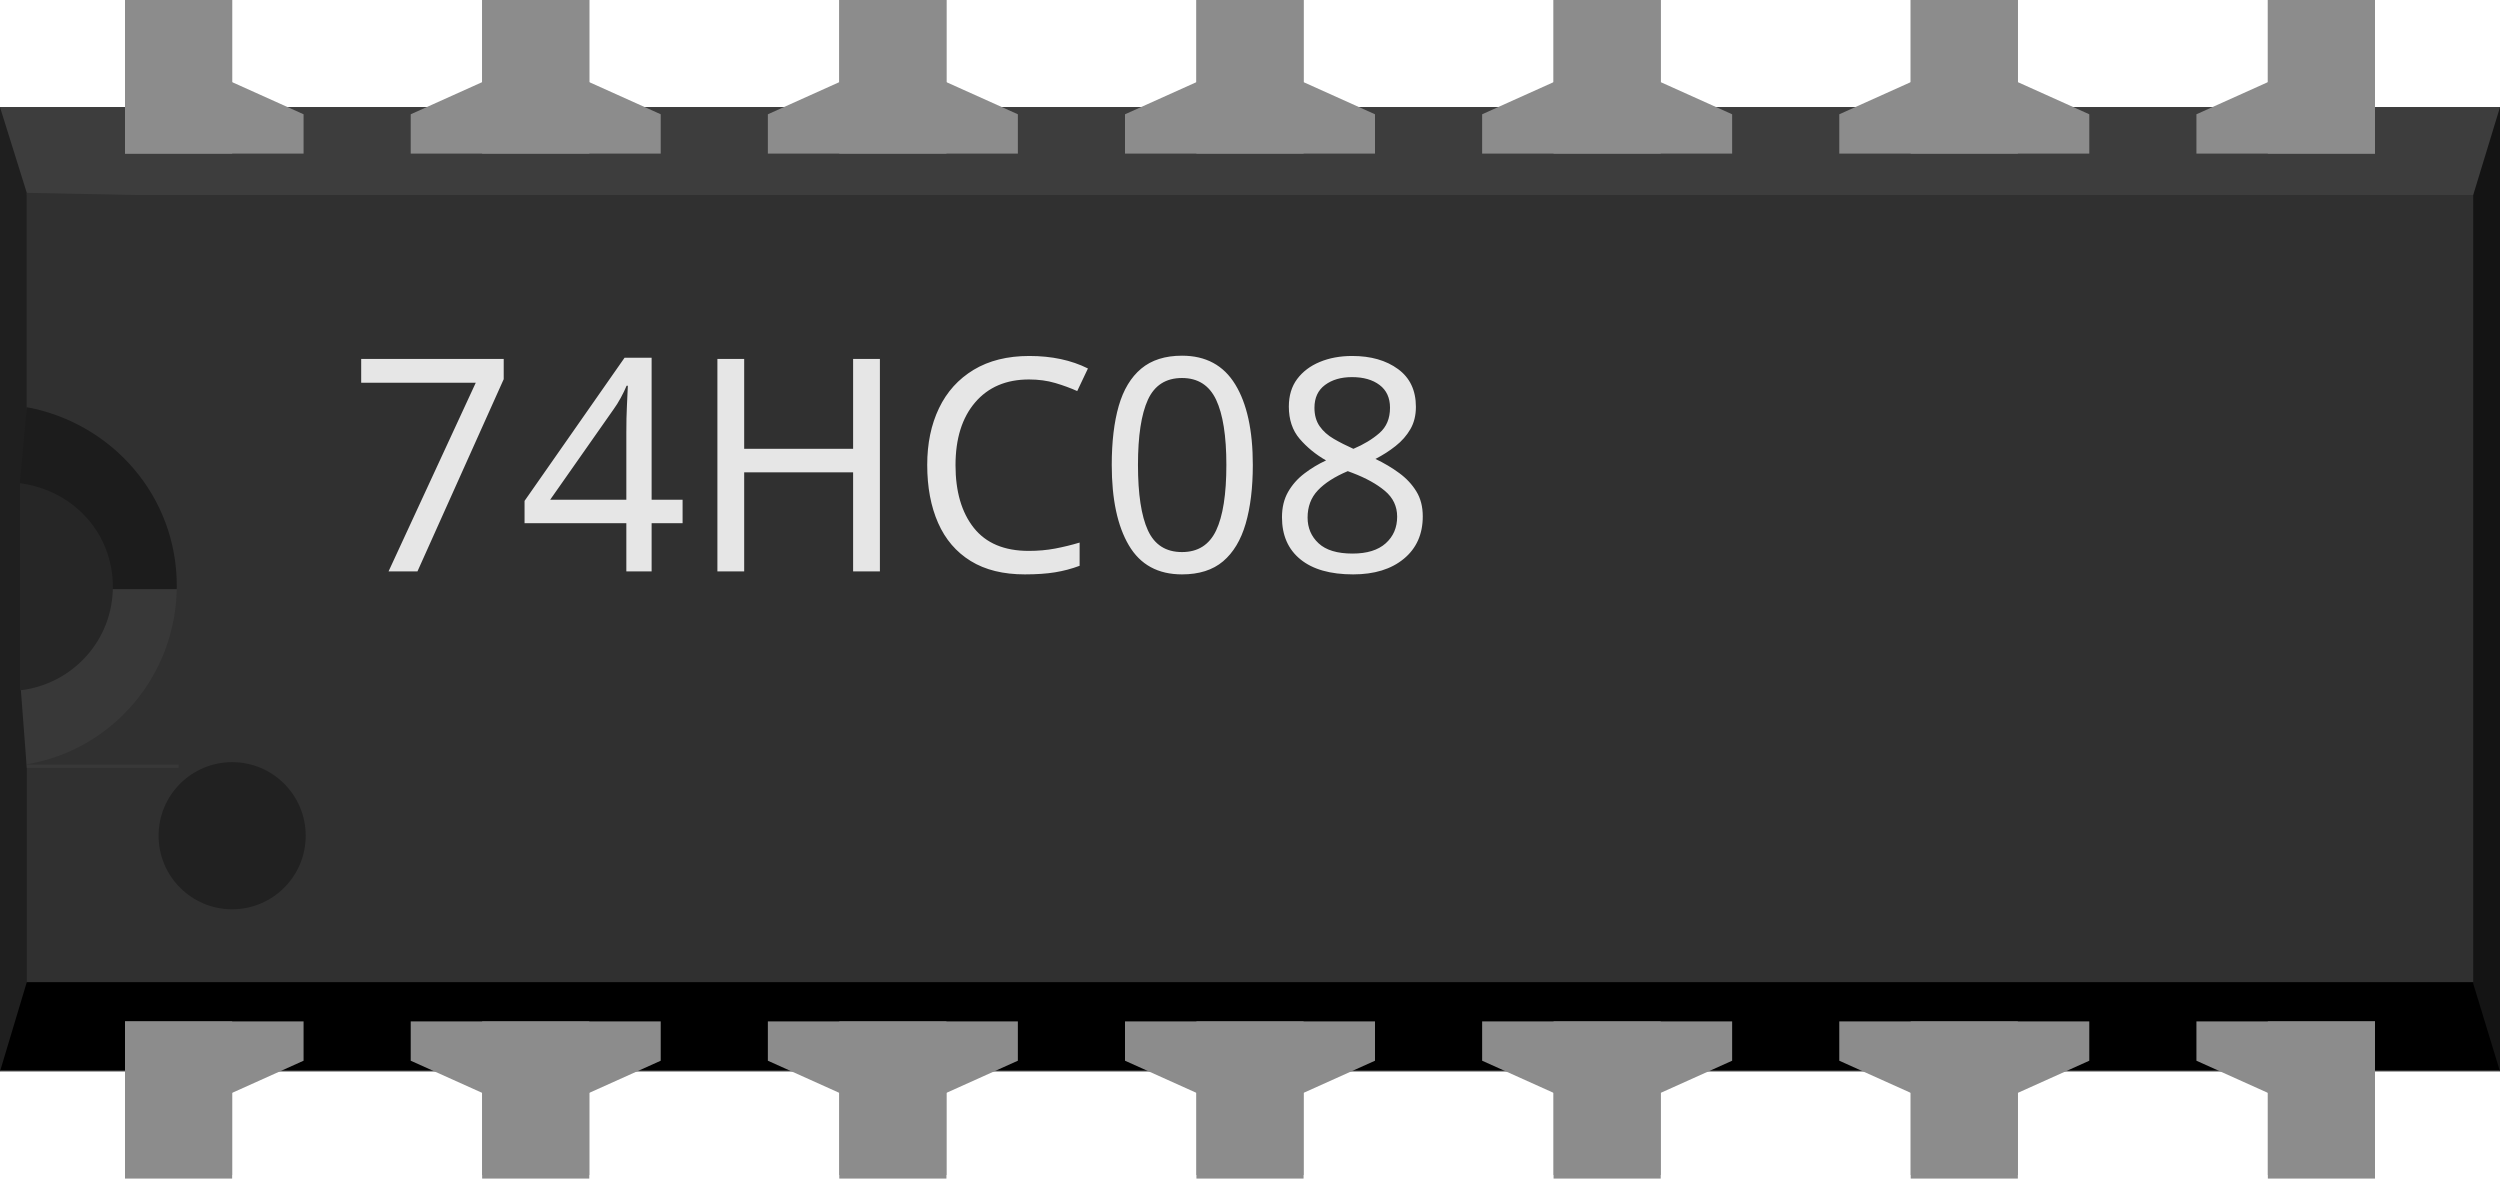
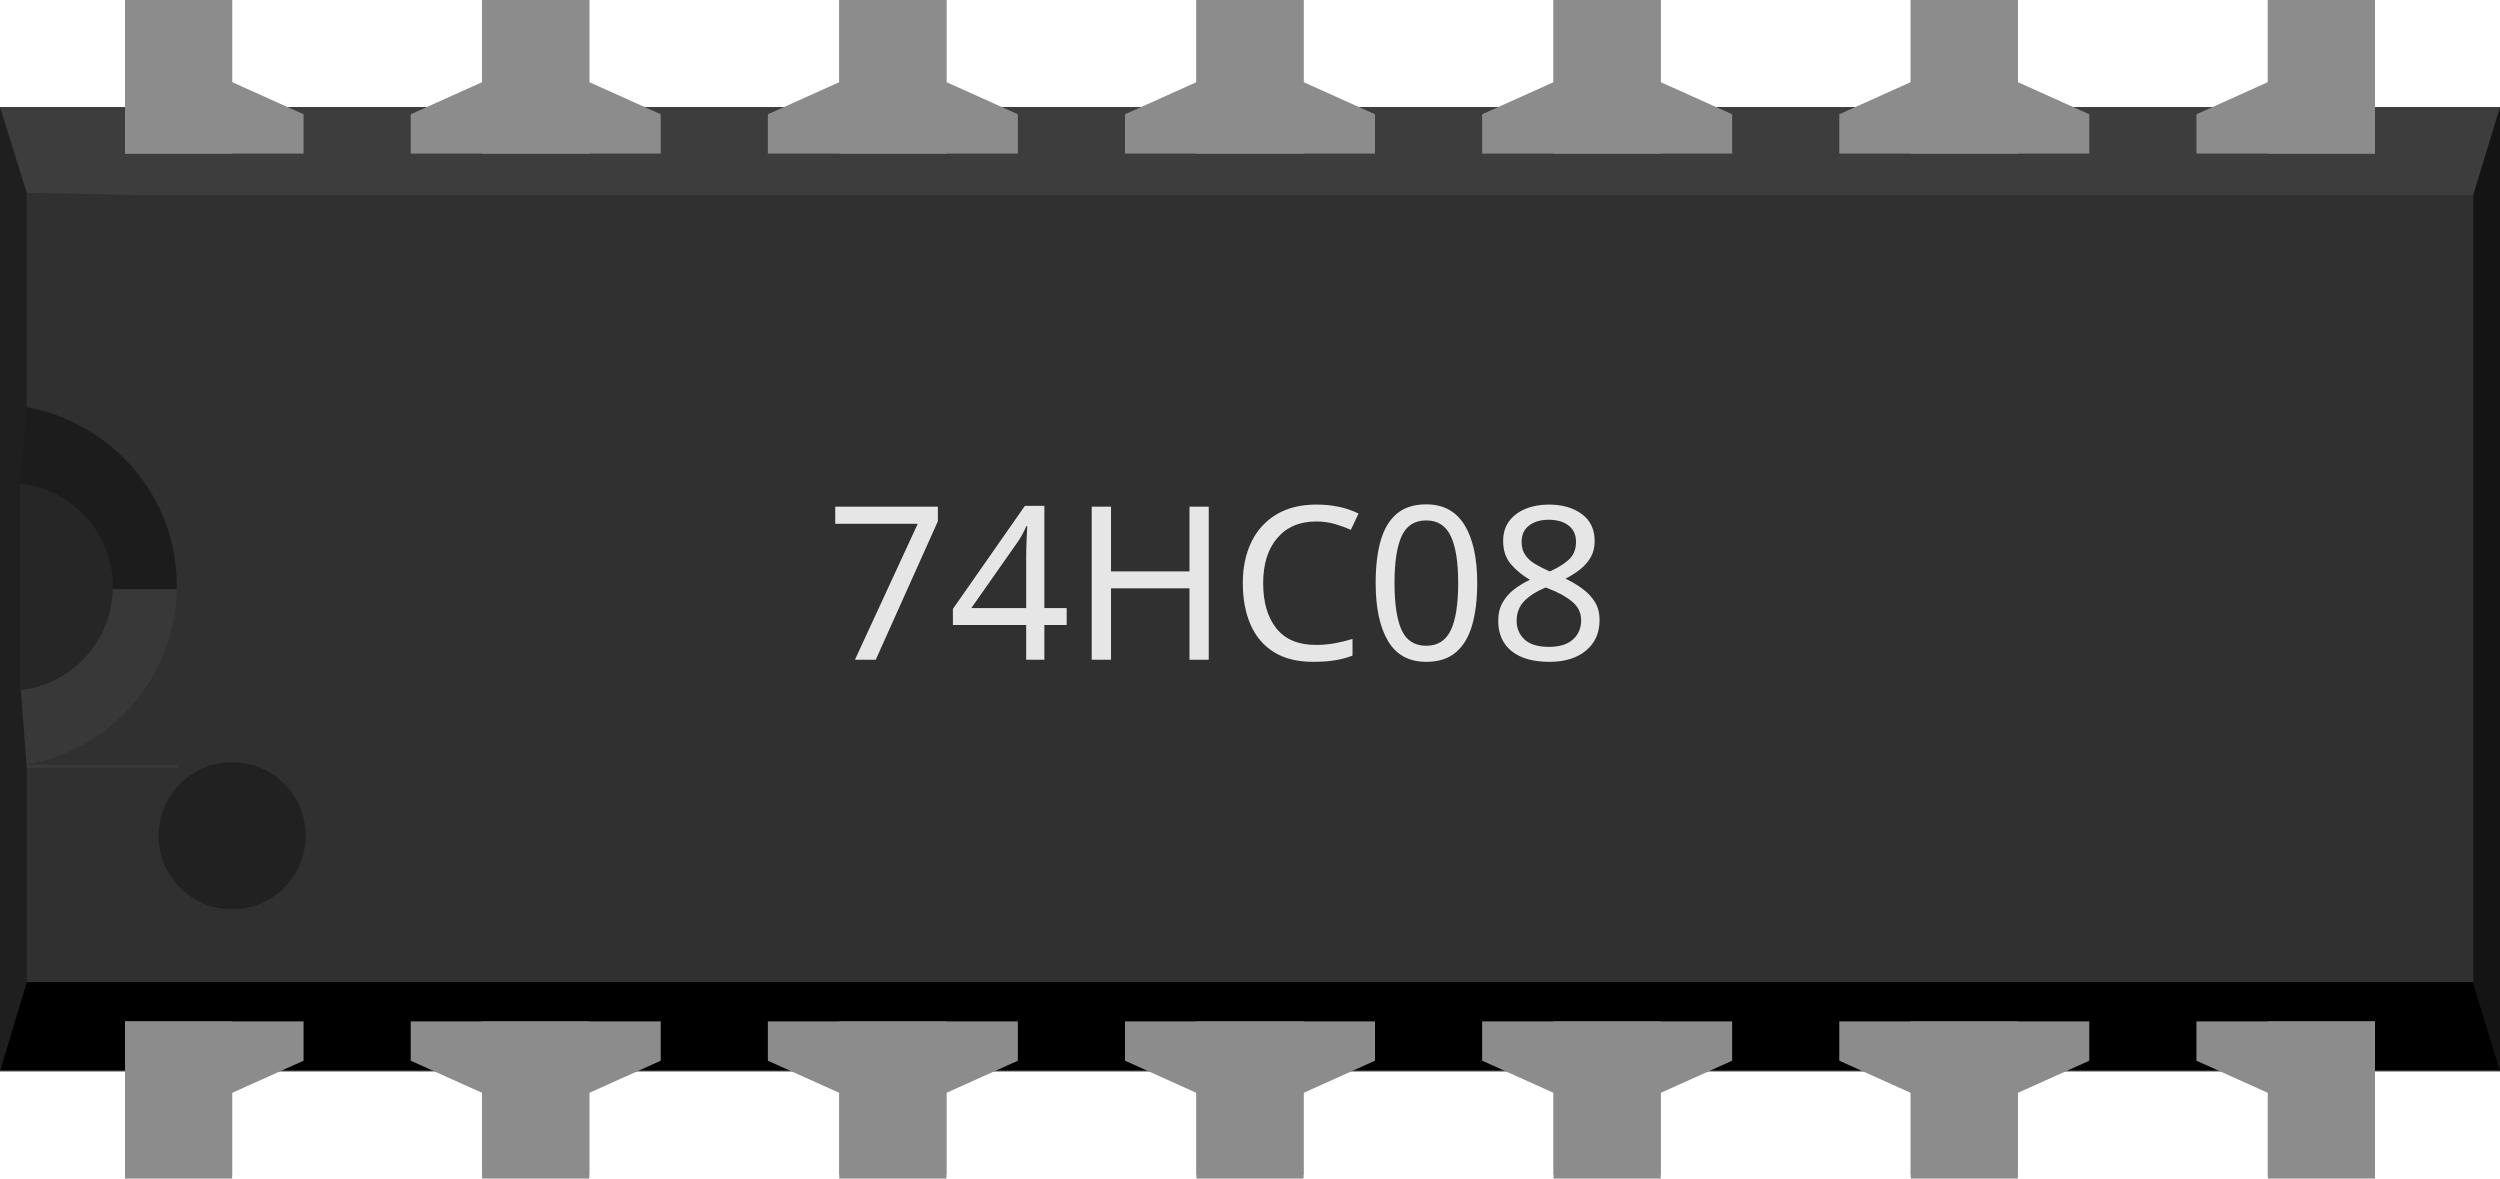
<svg xmlns="http://www.w3.org/2000/svg" version="1.2" id="svg2" width="0.7in" height="0.33in" viewBox="0 0 700 330">
  <defs id="defs74" />
  <g id="breadboard">
-     <g id="g434">
-       <rect stroke-width="10" fill="#303030" id="middle" x="0" y="30" width="700" height="270" />
-       <rect stroke-width="10" fill="#3d3d3d" id="top" x="0" y="30" width="700" height="24.6" />
-       <rect stroke-width="10" fill="#000000" id="bottom" x="0" y="275" width="700" height="24.6" />
-       <polygon fill="#141414" id="right" points="692.5,275.4 700,300 700,30 692.5,54.6 " />
-       <polygon fill="#1f1f1f" id="left" points="7.5,275 0,300 0,30 7.5,54 " />
-       <polygon fill="#1c1c1c" id="left-upper-rect" points="50,115 7.5,114 5.6,135 5.6,165 50,165 " />
-       <polygon fill="#383838" id="left-lower-rect" points="7.5,215 50,215 50,165 5.6,165 5.6,190 " />
-       <path stroke-width="10" fill="#262626" id="slot" d="m 5.6,135 v 58.3 c 14.7,-1.7 26,-14 26,-29 0,-15 -11,-27 -26,-29 z" />
-       <path stroke-width="10" fill="#303030" id="cover" d="m 7.5,54 v 60 c 24,4.5 42,25 42,50 0,25 -18,46 -42,50 v 0.1 H 58 V 55 Z" />
-       <circle stroke-width="10" fill="#212121" cx="65" cy="234" r="20.6" id="circle13" />
-       <text id="label" x="250" y="160" font-family="OCRA" text-anchor="middle" fill="#e6e6e6" style="font-style:normal;font-variant:normal;font-weight:normal;font-stretch:normal;font-size:83.333px;font-family:OCRA;-inkscape-font-specification:'OCRA, Normal';font-variant-ligatures:normal;font-variant-caps:normal;font-variant-numeric:normal;font-variant-east-asian:normal;text-anchor:middle;fill:#e6e6e6">
-         <tspan id="tspan272" x="250" y="160">74HC08</tspan>
-       </text>
-       <rect stroke-width="10" fill="#8c8c8c" id="connector0pin" x="35" y="286" width="30" height="43" />
-       <rect stroke-width="10" fill="#8c8c8c" id="connector0terminal" x="35" y="300" width="30" height="30" />
-       <polygon fill="#8c8c8c" points="35,286 35,306 65,306 85,297 85,286 " id="polygon18" />
-       <rect stroke-width="10" fill="#8c8c8c" y="0" id="connector13pin" x="35" width="30" height="43" />
-       <rect stroke-width="10" fill="#8c8c8c" y="0" id="connector13terminal" x="35" width="30" height="30" />
-       <polygon fill="#8c8c8c" points="85,43 85,32 65,23 35,23 35,43 " id="polygon22" />
-       <rect stroke-width="10" fill="#8c8c8c" id="connector6pin" x="635" y="286" width="30" height="43" />
-       <rect stroke-width="10" fill="#8c8c8c" id="connector6terminal" x="635" y="300" width="30" height="30" />
-       <polygon fill="#8c8c8c" points="615,286 615,297 635,306 665,306 665,286 " id="polygon26" />
-       <rect stroke-width="10" fill="#8c8c8c" id="connector7pin" x="635" y="0" width="30" height="43" />
-       <rect stroke-width="10" fill="#8c8c8c" id="connector7terminal" x="635" y="0" width="30" height="30" />
-       <polygon fill="#8c8c8c" points="665,43 665,23 635,23 615,32 615,43 " id="polygon30" />
-       <rect stroke-width="10" fill="#8c8c8c" id="connector12pin" x="135" y="0" width="30" height="43" />
-       <rect stroke-width="10" fill="#8c8c8c" y="0" id="connector12terminal" x="135" width="30" height="30" />
-       <polygon fill="#8c8c8c" points="115,32 115,43 185,43 185,32 165,23 135,23 " id="polygon34" />
-       <rect stroke-width="10" fill="#8c8c8c" id="connector11pin" x="235" y="0" width="30" height="43" />
-       <rect stroke-width="10" fill="#8c8c8c" y="0" id="connector11terminal" x="235" width="30" height="30" />
-       <polygon fill="#8c8c8c" points="215,32 215,43 285,43 285,32 265,23 235,23 " id="polygon38" />
-       <rect stroke-width="10" fill="#8c8c8c" id="connector10pin" x="335" y="0" width="30" height="43" />
-       <rect stroke-width="10" fill="#8c8c8c" y="0" id="connector10terminal" x="335" width="30" height="30" />
-       <polygon fill="#8c8c8c" points="315,32 315,43 385,43 385,32 365,23 335,23 " id="polygon42" />
-       <rect stroke-width="10" fill="#8c8c8c" id="connector9pin" x="435" y="0" width="30" height="43" />
-       <rect stroke-width="10" fill="#8c8c8c" y="0" id="connector9terminal" x="435" width="30" height="30" />
-       <polygon fill="#8c8c8c" points="415,32 415,43 485,43 485,32 465,23 435,23 " id="polygon46" />
-       <rect stroke-width="10" fill="#8c8c8c" id="connector8pin" x="535" y="0" width="30" height="43" />
-       <rect stroke-width="10" fill="#8c8c8c" y="0" id="connector8terminal" x="535" width="30" height="30" />
-       <polygon fill="#8c8c8c" points="515,32 515,43 585,43 585,32 565,23 535,23 " id="polygon50" />
-       <rect stroke-width="10" fill="#8c8c8c" id="connector1pin" x="135" y="286" width="30" height="43" />
-       <rect stroke-width="10" fill="#8c8c8c" id="connector1terminal" x="135" y="300" width="30" height="30" />
-       <polygon fill="#8c8c8c" points="185,297 185,286 115,286 115,297 135,306 165,306 " id="polygon54" />
-       <rect stroke-width="10" fill="#8c8c8c" id="connector2pin" x="235" y="286" width="30" height="43" />
-       <rect stroke-width="10" fill="#8c8c8c" id="connector2terminal" x="235" y="300" width="30" height="30" />
-       <polygon fill="#8c8c8c" points="285,297 285,286 215,286 215,297 235,306 265,306 " id="polygon58" />
-       <rect stroke-width="10" fill="#8c8c8c" id="connector3pin" x="335" y="286" width="30" height="43" />
-       <rect stroke-width="10" fill="#8c8c8c" id="connector3terminal" x="335" y="300" width="30" height="30" />
-       <polygon fill="#8c8c8c" points="385,297 385,286 315,286 315,297 335,306 365,306 " id="polygon62" />
-       <rect stroke-width="10" fill="#8c8c8c" id="connector4pin" x="435" y="286" width="30" height="43" />
-       <rect stroke-width="10" fill="#8c8c8c" id="connector4terminal" x="435" y="300" width="30" height="30" />
-       <polygon fill="#8c8c8c" points="485,297 485,286 415,286 415,297 435,306 465,306 " id="polygon66" />
-       <rect stroke-width="10" fill="#8c8c8c" id="connector5pin" x="535" y="286" width="30" height="43" />
-       <rect stroke-width="10" fill="#8c8c8c" id="connector5terminal" x="535" y="300" width="30" height="30" />
-       <polygon fill="#8c8c8c" points="585,297 585,286 515,286 515,297 535,306 565,306 " id="polygon70" />
-     </g>
+     <rect stroke-width="10" fill="#303030" id="middle" x="0" y="30" width="700" height="270" />
+     <rect stroke-width="10" fill="#3d3d3d" id="top" x="0" y="30" width="700" height="24.6" />
+     <rect stroke-width="10" fill="#000000" id="bottom" x="0" y="275" width="700" height="24.6" />
+     <polygon fill="#141414" id="right" points="692.5,275.4 700,300 700,30 692.5,54.6 " />
+     <polygon fill="#1f1f1f" id="left" points="7.5,275 0,300 0,30 7.5,54 " />
+     <polygon fill="#1c1c1c" id="left-upper-rect" points="50,115 7.5,114 5.6,135 5.6,165 50,165 " />
+     <polygon fill="#383838" id="left-lower-rect" points="7.5,215 50,215 50,165 5.6,165 5.6,190 " />
+     <path stroke-width="10" fill="#262626" id="slot" d="m 5.6,135 v 58.3 c 14.7,-1.7 26,-14 26,-29 0,-15 -11,-27 -26,-29 z" />
+     <path stroke-width="10" fill="#303030" id="cover" d="m 7.5,54 v 60 c 24,4.5 42,25 42,50 0,25 -18,46 -42,50 v 0.1 H 58 V 55 Z" />
+     <circle stroke-width="10" fill="#212121" cx="65" cy="234" r="20.6" id="circle13" />
+     <text id="label" x="341.056" y="184.718" font-size="60px" font-family="OCRA" text-anchor="middle" fill="#e6e6e6">74HC08</text>
+     <rect stroke-width="10" fill="#8c8c8c" id="connector0pin" x="35" y="286" width="30" height="43" />
+     <rect stroke-width="10" fill="#8c8c8c" id="connector0terminal" x="35" y="300" width="30" height="30" />
+     <polygon fill="#8c8c8c" points="35,286 35,306 65,306 85,297 85,286 " id="polygon18" />
+     <rect stroke-width="10" fill="#8c8c8c" y="0" id="connector13pin" x="35" width="30" height="43" />
+     <rect stroke-width="10" fill="#8c8c8c" y="0" id="connector13terminal" x="35" width="30" height="30" />
+     <polygon fill="#8c8c8c" points="85,43 85,32 65,23 35,23 35,43 " id="polygon22" />
+     <rect stroke-width="10" fill="#8c8c8c" id="connector6pin" x="635" y="286" width="30" height="43" />
+     <rect stroke-width="10" fill="#8c8c8c" id="connector6terminal" x="635" y="300" width="30" height="30" />
+     <polygon fill="#8c8c8c" points="615,286 615,297 635,306 665,306 665,286 " id="polygon26" />
+     <rect stroke-width="10" fill="#8c8c8c" id="connector7pin" x="635" y="0" width="30" height="43" />
+     <rect stroke-width="10" fill="#8c8c8c" id="connector7terminal" x="635" y="0" width="30" height="30" />
+     <polygon fill="#8c8c8c" points="665,43 665,23 635,23 615,32 615,43 " id="polygon30" />
+     <rect stroke-width="10" fill="#8c8c8c" id="connector12pin" x="135" y="0" width="30" height="43" />
+     <rect stroke-width="10" fill="#8c8c8c" y="0" id="connector12terminal" x="135" width="30" height="30" />
+     <polygon fill="#8c8c8c" points="115,32 115,43 185,43 185,32 165,23 135,23 " id="polygon34" />
+     <rect stroke-width="10" fill="#8c8c8c" id="connector11pin" x="235" y="0" width="30" height="43" />
+     <rect stroke-width="10" fill="#8c8c8c" y="0" id="connector11terminal" x="235" width="30" height="30" />
+     <polygon fill="#8c8c8c" points="215,32 215,43 285,43 285,32 265,23 235,23 " id="polygon38" />
+     <rect stroke-width="10" fill="#8c8c8c" id="connector10pin" x="335" y="0" width="30" height="43" />
+     <rect stroke-width="10" fill="#8c8c8c" y="0" id="connector10terminal" x="335" width="30" height="30" />
+     <polygon fill="#8c8c8c" points="315,32 315,43 385,43 385,32 365,23 335,23 " id="polygon42" />
+     <rect stroke-width="10" fill="#8c8c8c" id="connector9pin" x="435" y="0" width="30" height="43" />
+     <rect stroke-width="10" fill="#8c8c8c" y="0" id="connector9terminal" x="435" width="30" height="30" />
+     <polygon fill="#8c8c8c" points="415,32 415,43 485,43 485,32 465,23 435,23 " id="polygon46" />
+     <rect stroke-width="10" fill="#8c8c8c" id="connector8pin" x="535" y="0" width="30" height="43" />
+     <rect stroke-width="10" fill="#8c8c8c" y="0" id="connector8terminal" x="535" width="30" height="30" />
+     <polygon fill="#8c8c8c" points="515,32 515,43 585,43 585,32 565,23 535,23 " id="polygon50" />
+     <rect stroke-width="10" fill="#8c8c8c" id="connector1pin" x="135" y="286" width="30" height="43" />
+     <rect stroke-width="10" fill="#8c8c8c" id="connector1terminal" x="135" y="300" width="30" height="30" />
+     <polygon fill="#8c8c8c" points="185,297 185,286 115,286 115,297 135,306 165,306 " id="polygon54" />
+     <rect stroke-width="10" fill="#8c8c8c" id="connector2pin" x="235" y="286" width="30" height="43" />
+     <rect stroke-width="10" fill="#8c8c8c" id="connector2terminal" x="235" y="300" width="30" height="30" />
+     <polygon fill="#8c8c8c" points="285,297 285,286 215,286 215,297 235,306 265,306 " id="polygon58" />
+     <rect stroke-width="10" fill="#8c8c8c" id="connector3pin" x="335" y="286" width="30" height="43" />
+     <rect stroke-width="10" fill="#8c8c8c" id="connector3terminal" x="335" y="300" width="30" height="30" />
+     <polygon fill="#8c8c8c" points="385,297 385,286 315,286 315,297 335,306 365,306 " id="polygon62" />
+     <rect stroke-width="10" fill="#8c8c8c" id="connector4pin" x="435" y="286" width="30" height="43" />
+     <rect stroke-width="10" fill="#8c8c8c" id="connector4terminal" x="435" y="300" width="30" height="30" />
+     <polygon fill="#8c8c8c" points="485,297 485,286 415,286 415,297 435,306 465,306 " id="polygon66" />
+     <rect stroke-width="10" fill="#8c8c8c" id="connector5pin" x="535" y="286" width="30" height="43" />
+     <rect stroke-width="10" fill="#8c8c8c" id="connector5terminal" x="535" y="300" width="30" height="30" />
+     <polygon fill="#8c8c8c" points="585,297 585,286 515,286 515,297 535,306 565,306 " id="polygon70" />
  </g>
</svg>
